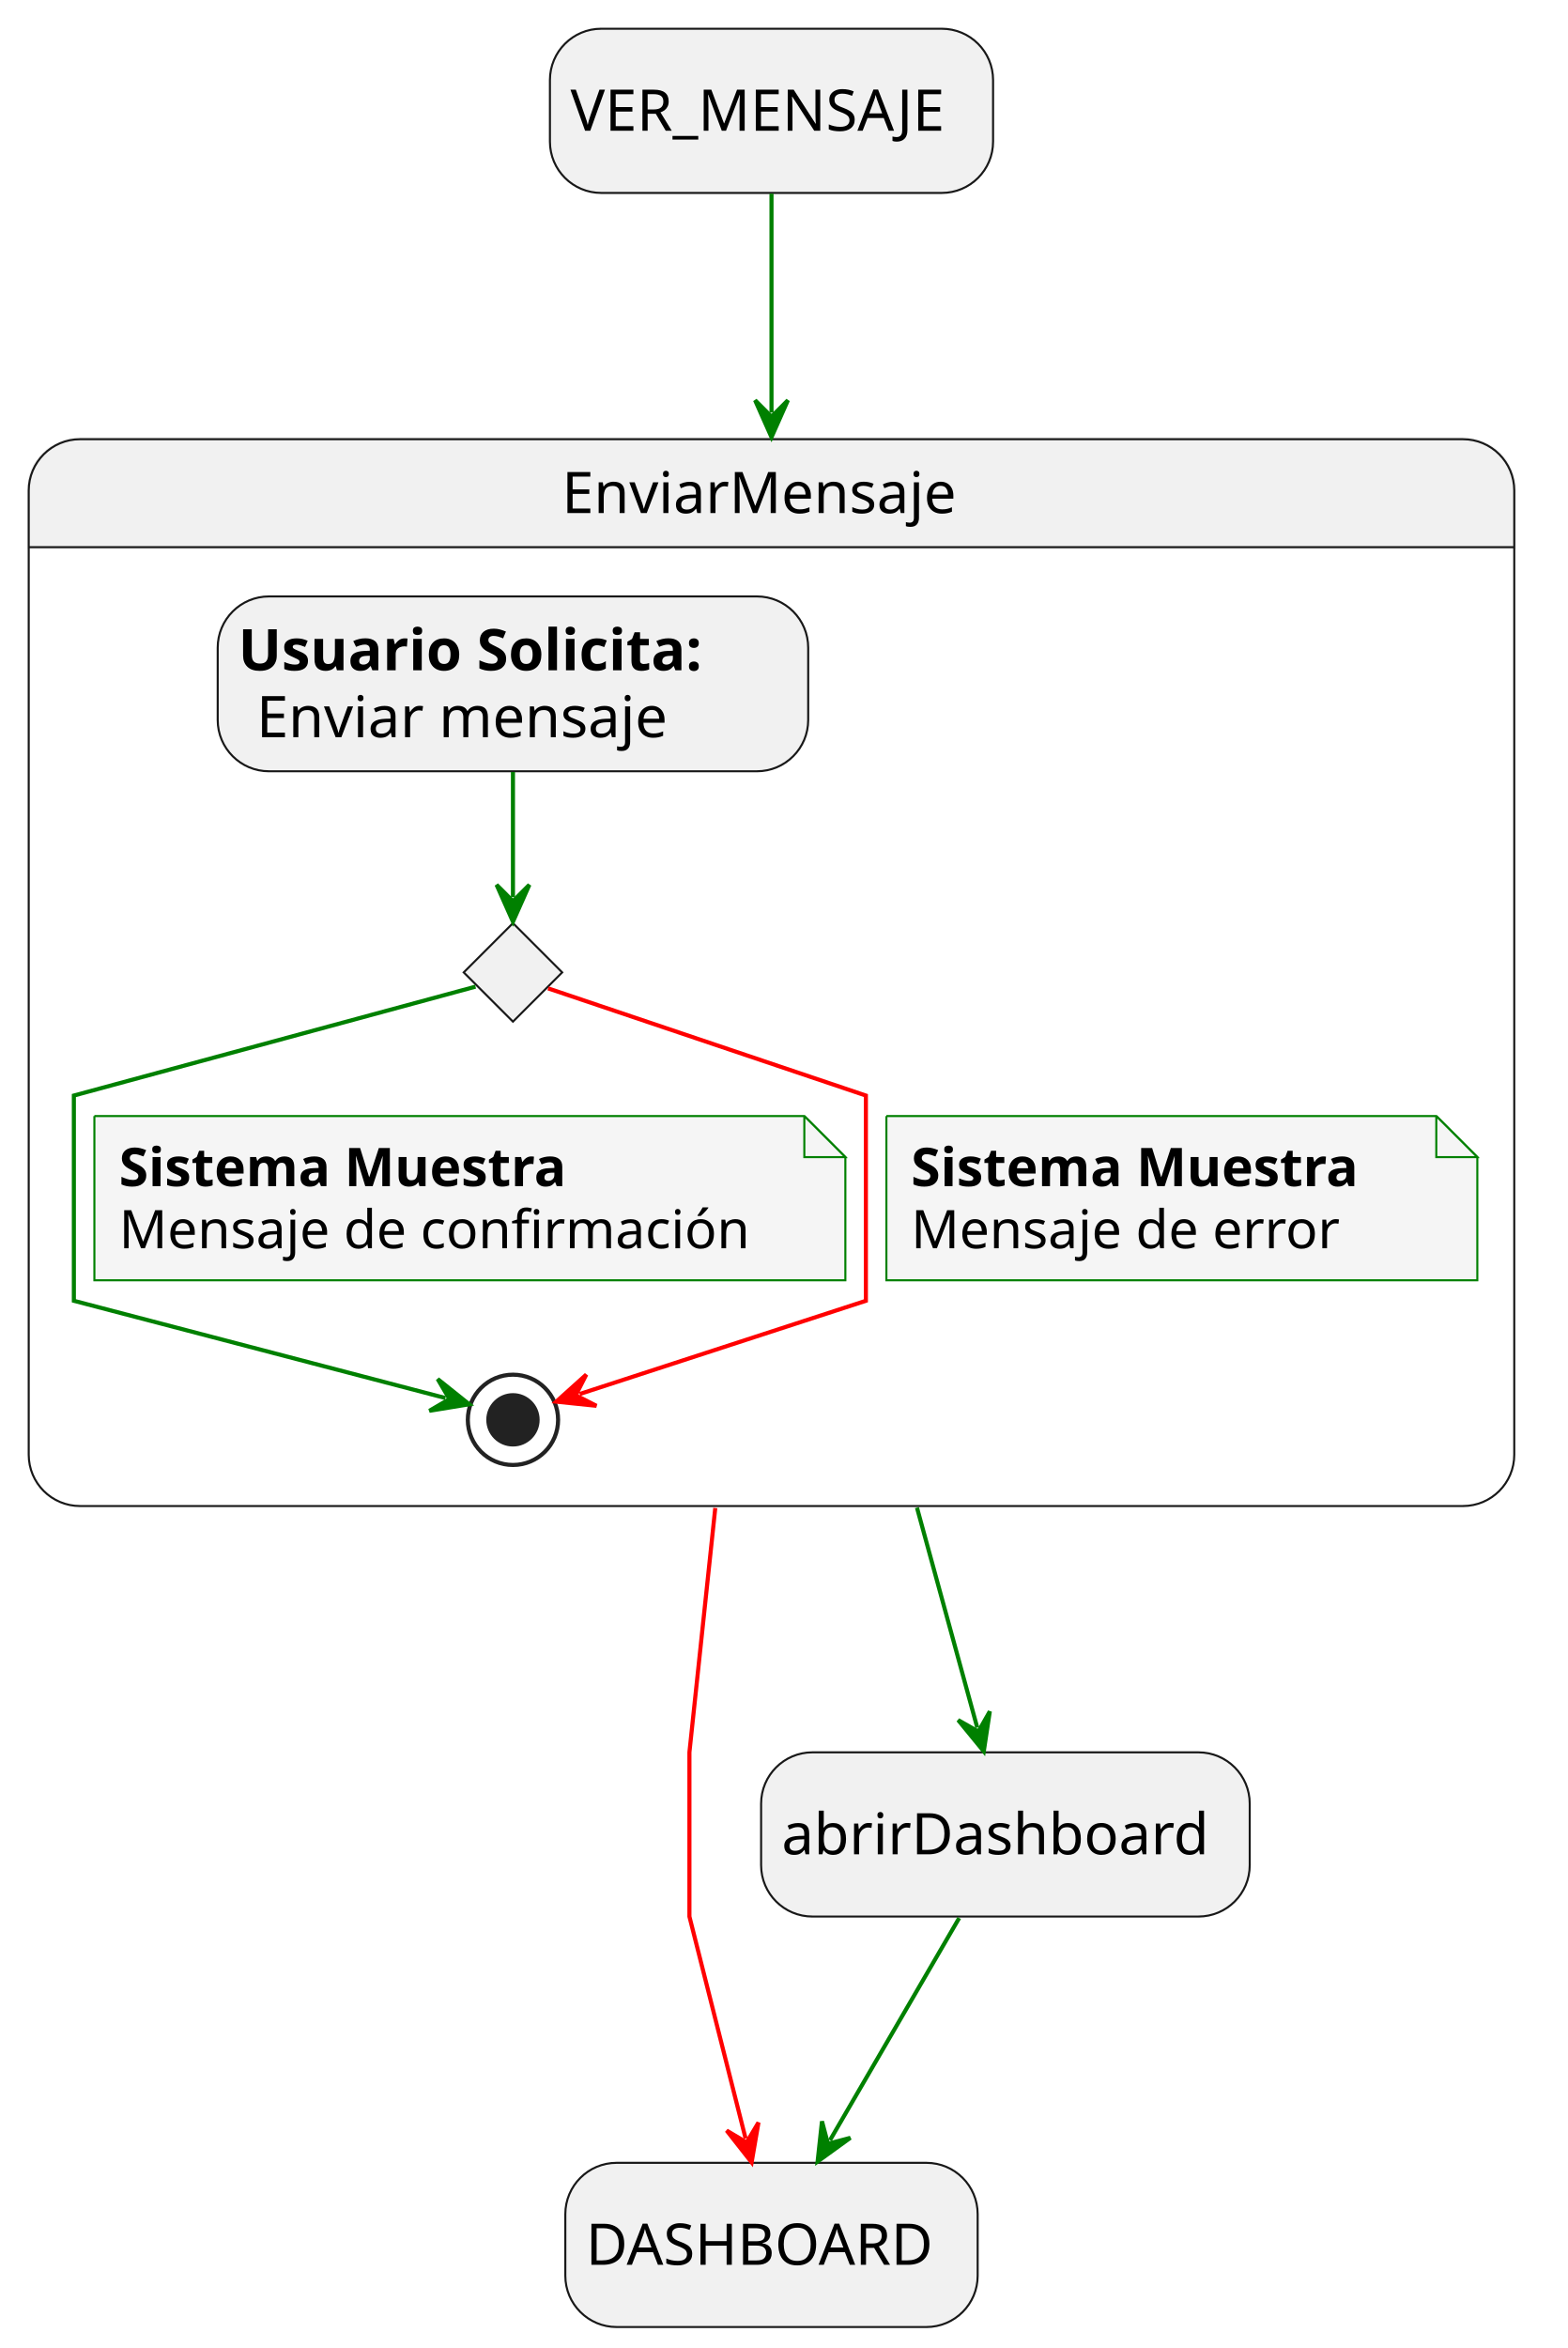
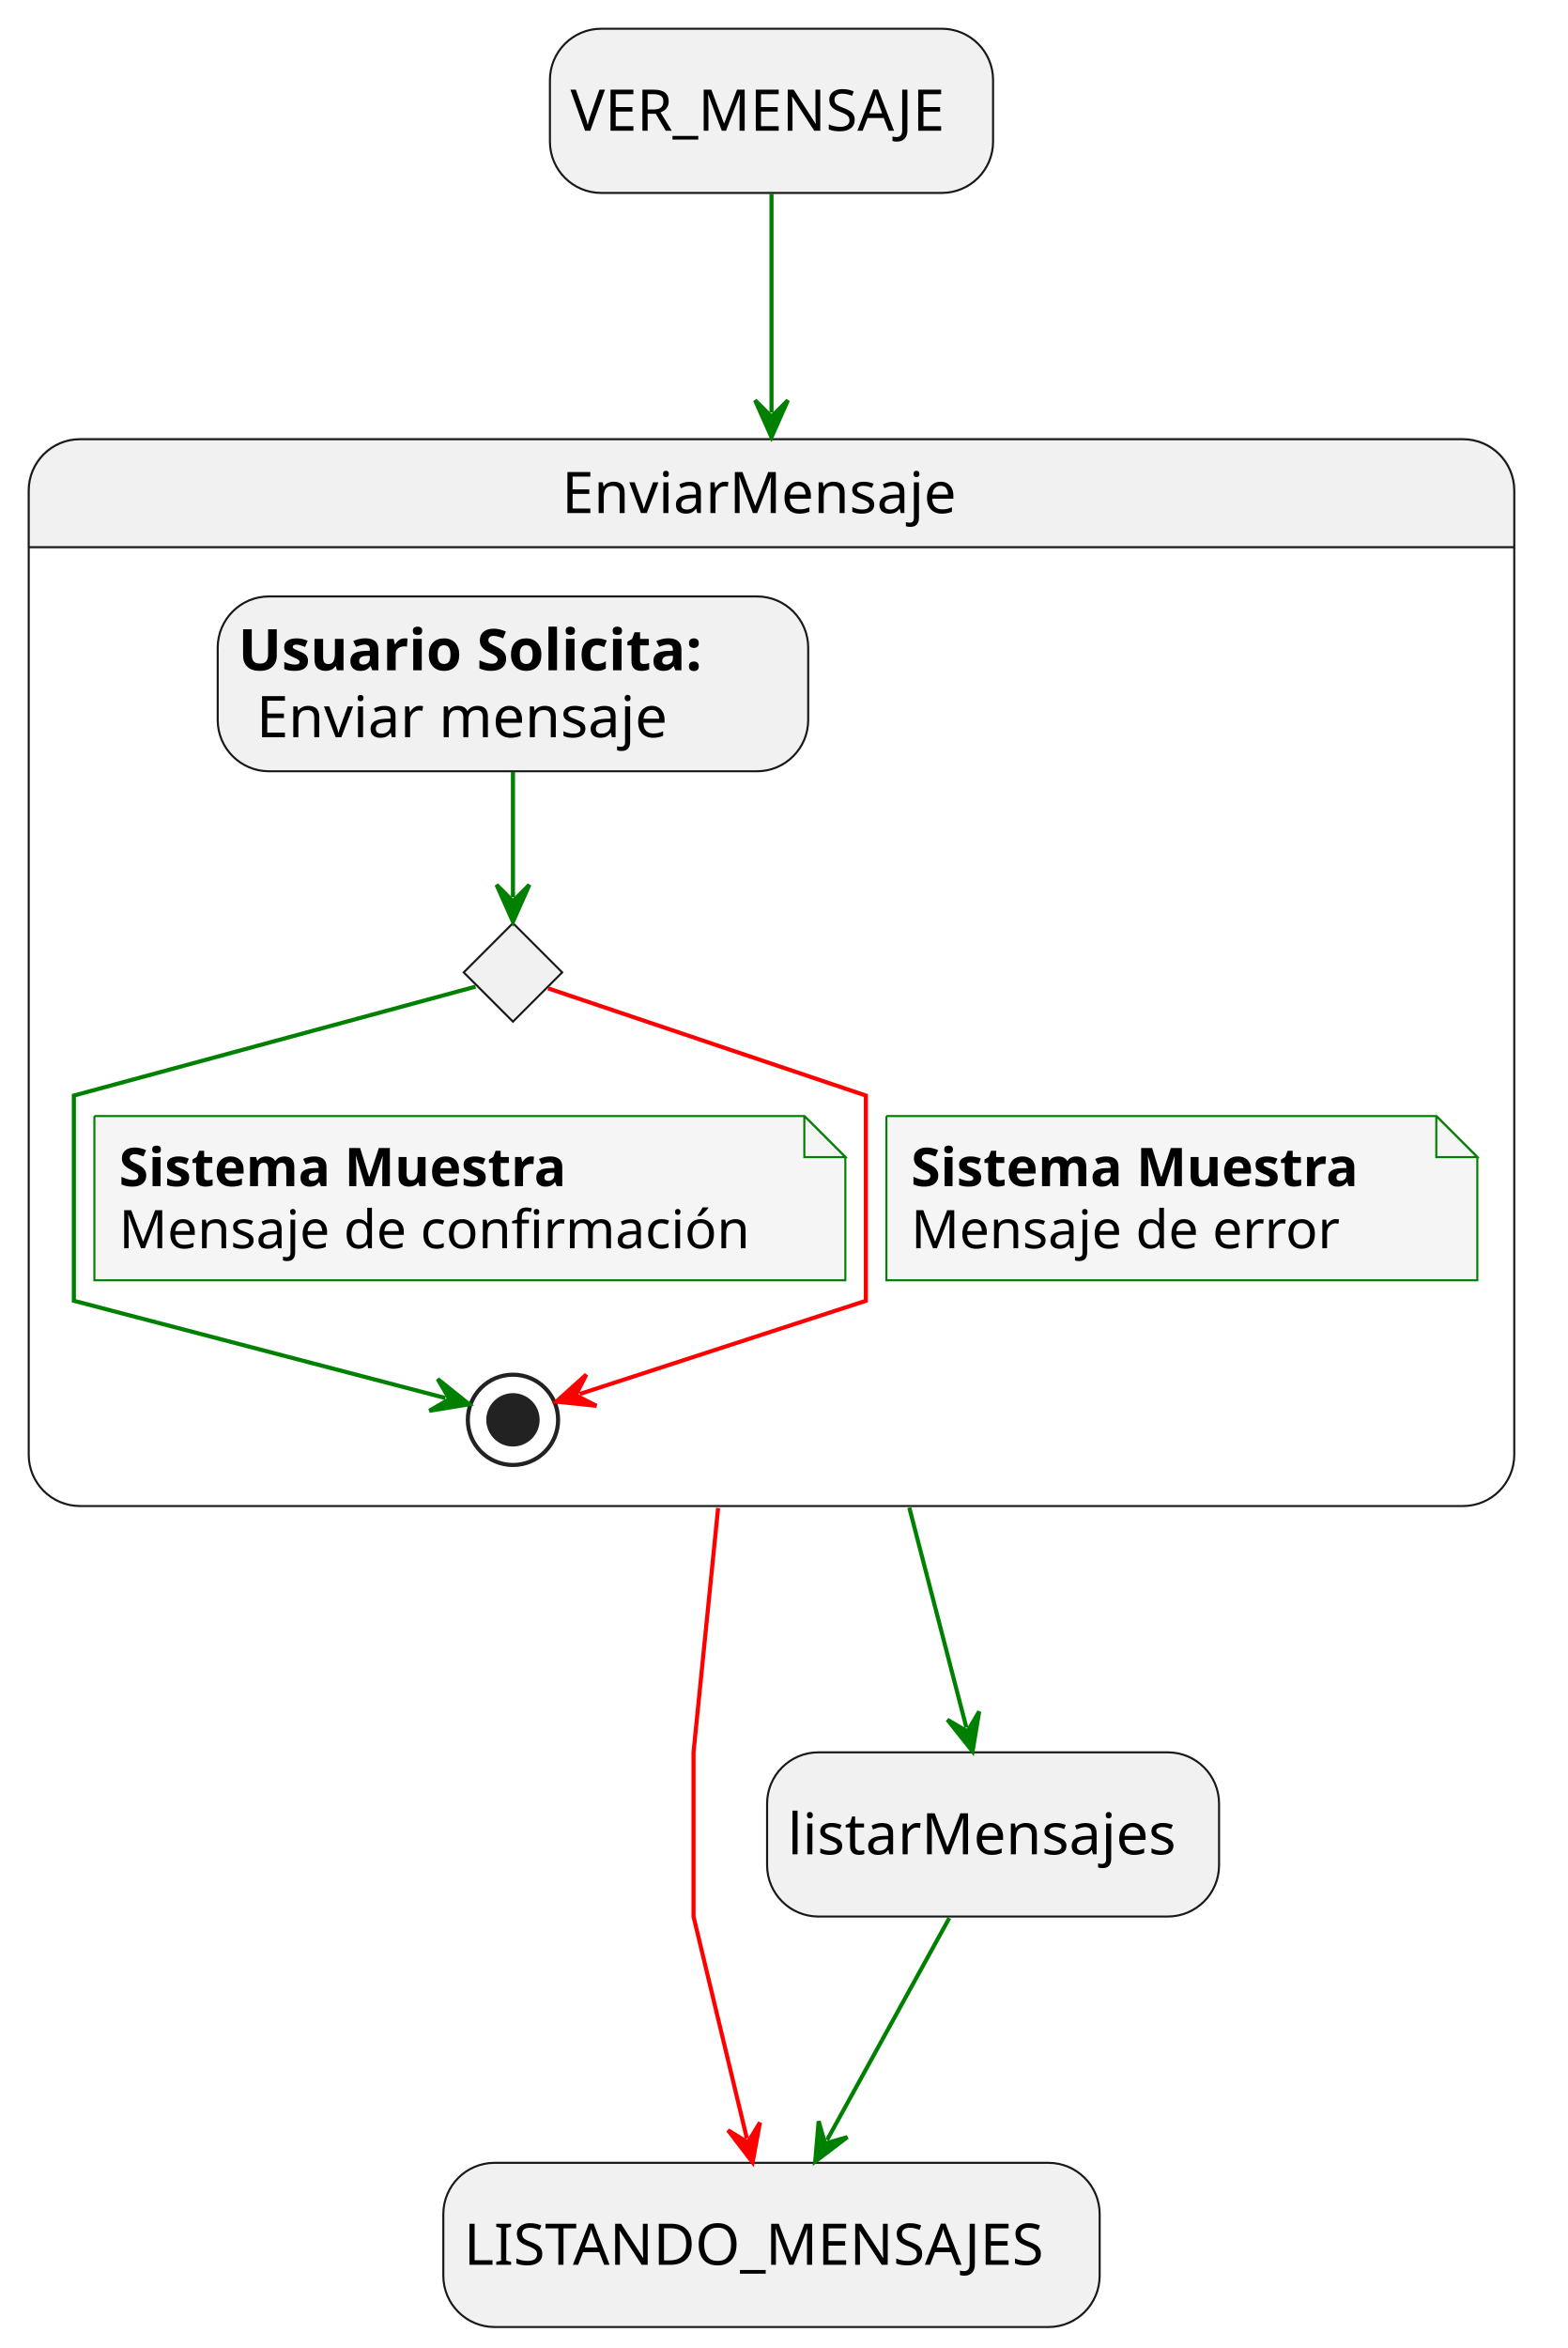
<svg xmlns="http://www.w3.org/2000/svg" contentStyleType="text/css" data-diagram-type="STATE" height="572px" preserveAspectRatio="none" style="width:382px;height:572px;background:#FFFFFF;" version="1.1" viewBox="0 0 382 572" width="382px" zoomAndPan="magnify">
  <defs />
  <g>
    <rect fill="#F1F1F1" height="40" rx="12.5" ry="12.5" style="stroke:#181818;stroke-width:0.5;" width="107.986" x="134.01" y="7" />
    <text fill="#000000" font-family="sans-serif" font-size="14" lengthAdjust="spacing" textLength="97.986" x="139.01" y="31.847">VER_MENSAJE</text>
-     <rect fill="#F1F1F1" height="40" rx="12.5" ry="12.5" style="stroke:#181818;stroke-width:0.5;" width="100.481" x="137.76" y="526.89" />
-     <text fill="#000000" font-family="sans-serif" font-size="14" lengthAdjust="spacing" textLength="90.481" x="142.76" y="551.737">DASHBOARD</text>
+     <rect fill="#F1F1F1" height="40" rx="12.5" ry="12.5" style="stroke:#181818;stroke-width:0.5;" width="159.94" x="108.03" y="526.89" />
+     <text fill="#000000" font-family="sans-serif" font-size="14" lengthAdjust="spacing" textLength="149.94" x="113.03" y="551.737">LISTANDO_MENSAJES</text>
    <path d="M19.5,107 L356.5,107 A12.5,12.5 0 0 1 369,119.5 L369,133.297 L7,133.297 L7,119.5 A12.5,12.5 0 0 1 19.5,107 " fill="#F1F1F1" style="stroke:#F1F1F1;stroke-width:1;" />
    <rect fill="none" height="259.887" rx="12.5" ry="12.5" style="stroke:#181818;stroke-width:0.5;" width="362" x="7" y="107" />
    <line style="stroke:#181818;stroke-width:0.5;" x1="7" x2="369" y1="133.297" y2="133.297" />
    <text fill="#000000" font-family="sans-serif" font-size="14" lengthAdjust="spacing" textLength="102.17" x="136.915" y="124.995">EnviarMensaje</text>
    <g id="elem_revisionFiltrosEnviados">
      <polygon fill="#F1F1F1" points="125,224.887,137,236.887,125,248.887,113,236.887,125,224.887" style="stroke:#181818;stroke-width:0.5;" />
    </g>
    <rect fill="#F1F1F1" height="42.594" rx="12.5" ry="12.5" style="stroke:#181818;stroke-width:0.5;" width="143.895" x="53.05" y="145.297" />
    <text fill="#000000" font-family="sans-serif" font-size="14" font-weight="bold" lengthAdjust="spacing" textLength="129.445" x="58.05" y="163.292">Usuario Solicita:</text>
    <text fill="#000000" font-family="sans-serif" font-size="14" lengthAdjust="spacing" textLength="4.45" x="187.495" y="163.292"> </text>
    <text fill="#000000" font-family="sans-serif" font-size="14" lengthAdjust="spacing" textLength="108.179" x="62.5" y="179.589">Enviar mensaje</text>
    <ellipse cx="125" cy="345.887" fill="none" rx="11" ry="11" style="stroke:#222222;stroke-width:1;" />
    <ellipse cx="125" cy="345.887" fill="#222222" rx="6" ry="6" style="stroke:#222222;stroke-width:1;" />
    <g id="link_usuarioSolicita_revisionFiltrosEnviados">
      <path d="M125,188.077 C125,200.027 125,208.637 125,218.547 " fill="none" id="usuarioSolicita-to-revisionFiltrosEnviados" style="stroke:#008000;stroke-width:1;" />
      <polygon fill="#008000" points="125,224.547,129,215.547,125,219.547,121,215.547,125,224.547" style="stroke:#008000;stroke-width:1;" />
    </g>
    <g id="link_revisionFiltrosEnviados_*end*EnviarMensaje">
      <path d="M115.88,240.357 C90,247.377 18,266.887 18,266.887 C18,266.887 18,316.887 18,316.887 C18,316.887 81.475,333.499 108.545,340.579 " fill="none" id="revisionFiltrosEnviados-to-*end*EnviarMensaje" style="stroke:#008000;stroke-width:1;" />
      <polygon fill="#008000" points="114.35,342.097,106.655,335.95,109.513,340.832,104.631,343.689,114.35,342.097" style="stroke:#008000;stroke-width:1;" />
      <path d="M23,271.887 L23,311.887 L206,311.887 L206,281.887 L196,271.887 L23,271.887 " fill="#F5F5F5" style="stroke:#008000;stroke-width:0.5;" />
      <path d="M196,271.887 L196,281.887 L206,281.887 L196,271.887 " fill="#F5F5F5" style="stroke:#008000;stroke-width:0.5;" />
      <text fill="#000000" font-family="sans-serif" font-size="13" font-weight="bold" lengthAdjust="spacing" textLength="123.576" x="29" y="288.954">Sistema Muestra</text>
      <text fill="#000000" font-family="sans-serif" font-size="13" lengthAdjust="spacing" textLength="162.773" x="29" y="304.087">Mensaje de confirmación</text>
    </g>
    <g id="link_revisionFiltrosEnviados_*end*EnviarMensaje">
      <path d="M133.56,240.777 C155.31,248.107 211,266.887 211,266.887 C211,266.887 211,316.887 211,316.887 C211,316.887 164.215,332.118 141.255,339.598 " fill="none" id="revisionFiltrosEnviados-to-*end*EnviarMensaje-1" style="stroke:#FF0000;stroke-width:1;" />
      <polygon fill="#FF0000" points="135.55,341.457,145.346,342.472,140.304,339.908,142.868,334.866,135.55,341.457" style="stroke:#FF0000;stroke-width:1;" />
      <path d="M216,271.887 L216,311.887 L360,311.887 L360,281.887 L350,271.887 L216,271.887 " fill="#F5F5F5" style="stroke:#008000;stroke-width:0.5;" />
      <path d="M350,271.887 L350,281.887 L360,281.887 L350,271.887 " fill="#F5F5F5" style="stroke:#008000;stroke-width:0.5;" />
      <text fill="#000000" font-family="sans-serif" font-size="13" font-weight="bold" lengthAdjust="spacing" textLength="123.576" x="222" y="288.954">Sistema Muestra</text>
      <text fill="#000000" font-family="sans-serif" font-size="13" lengthAdjust="spacing" textLength="110.303" x="222" y="304.087">Mensaje de error</text>
    </g>
-     <rect fill="#F1F1F1" height="40" rx="12.5" ry="12.5" style="stroke:#181818;stroke-width:0.5;" width="119.067" x="185.47" y="426.89" />
-     <text fill="#000000" font-family="sans-serif" font-size="14" lengthAdjust="spacing" textLength="109.067" x="190.47" y="451.737">abrirDashboard</text>
+     <rect fill="#F1F1F1" height="40" rx="12.5" ry="12.5" style="stroke:#181818;stroke-width:0.5;" width="110.133" x="186.93" y="426.89" />
+     <text fill="#000000" font-family="sans-serif" font-size="14" lengthAdjust="spacing" textLength="100.133" x="191.93" y="451.737">listarMensajes</text>
    <g id="link_startState_EnviarMensaje">
      <path d="M188,47.19 C188,61.77 188,77.23 188,100.51 " fill="none" id="startState-to-EnviarMensaje" style="stroke:#008000;stroke-width:1;" />
      <polygon fill="#008000" points="188,106.51,192,97.51,188,101.51,184,97.51,188,106.51" style="stroke:#008000;stroke-width:1;" />
    </g>
-     <g id="link_EnviarMensaje_abrirDashboard">
-       <path d="M223.45,367.28 C229.84,390.57 234.131,406.264 238.141,420.864 " fill="none" id="EnviarMensaje-to-abrirDashboard" style="stroke:#008000;stroke-width:1;" />
-       <polygon fill="#008000" points="239.73,426.65,241.203,416.912,238.406,421.829,233.489,419.031,239.73,426.65" style="stroke:#008000;stroke-width:1;" />
+     <g id="link_EnviarMensaje_listarMensajes">
+       <path d="M221.58,367.28 C227.63,390.57 231.702,406.243 235.492,420.842 " fill="none" id="EnviarMensaje-to-listarMensajes" style="stroke:#008000;stroke-width:1;" />
+       <polygon fill="#008000" points="237,426.65,238.61,416.934,235.744,421.81,230.867,418.944,237,426.65" style="stroke:#008000;stroke-width:1;" />
    </g>
-     <g id="link_abrirDashboard_endState">
-       <path d="M233.74,467.25 C223.75,484.43 212.235,504.213 202.255,521.383 " fill="none" id="abrirDashboard-to-endState" style="stroke:#008000;stroke-width:1;" />
-       <polygon fill="#008000" points="199.24,526.57,207.221,520.799,201.753,522.247,200.304,516.779,199.24,526.57" style="stroke:#008000;stroke-width:1;" />
+     <g id="link_listarMensajes_endState">
+       <path d="M231.33,467.25 C221.86,484.43 211.005,504.145 201.545,521.315 " fill="none" id="listarMensajes-to-endState" style="stroke:#008000;stroke-width:1;" />
+       <polygon fill="#008000" points="198.65,526.57,206.496,520.617,201.063,522.191,199.49,516.757,198.65,526.57" style="stroke:#008000;stroke-width:1;" />
    </g>
    <g id="link_EnviarMensaje_endState">
-       <path d="M174.3,367.37 C170.8,400.46 168,426.89 168,426.89 C168,426.89 168,466.89 168,466.89 C168,466.89 175.767,497.574 181.687,520.954 " fill="none" id="EnviarMensaje-to-endState" style="stroke:#FF0000;stroke-width:1;" />
-       <polygon fill="#FF0000" points="183.16,526.77,184.828,517.063,181.933,521.923,177.073,519.027,183.16,526.77" style="stroke:#FF0000;stroke-width:1;" />
+       <path d="M174.99,367.37 C171.66,400.46 169,426.89 169,426.89 C169,426.89 169,466.89 169,466.89 C169,466.89 176.378,497.556 181.998,520.936 " fill="none" id="EnviarMensaje-to-endState" style="stroke:#FF0000;stroke-width:1;" />
+       <polygon fill="#FF0000" points="183.4,526.77,185.186,517.084,182.231,521.909,177.407,518.954,183.4,526.77" style="stroke:#FF0000;stroke-width:1;" />
    </g>
  </g>
</svg>
